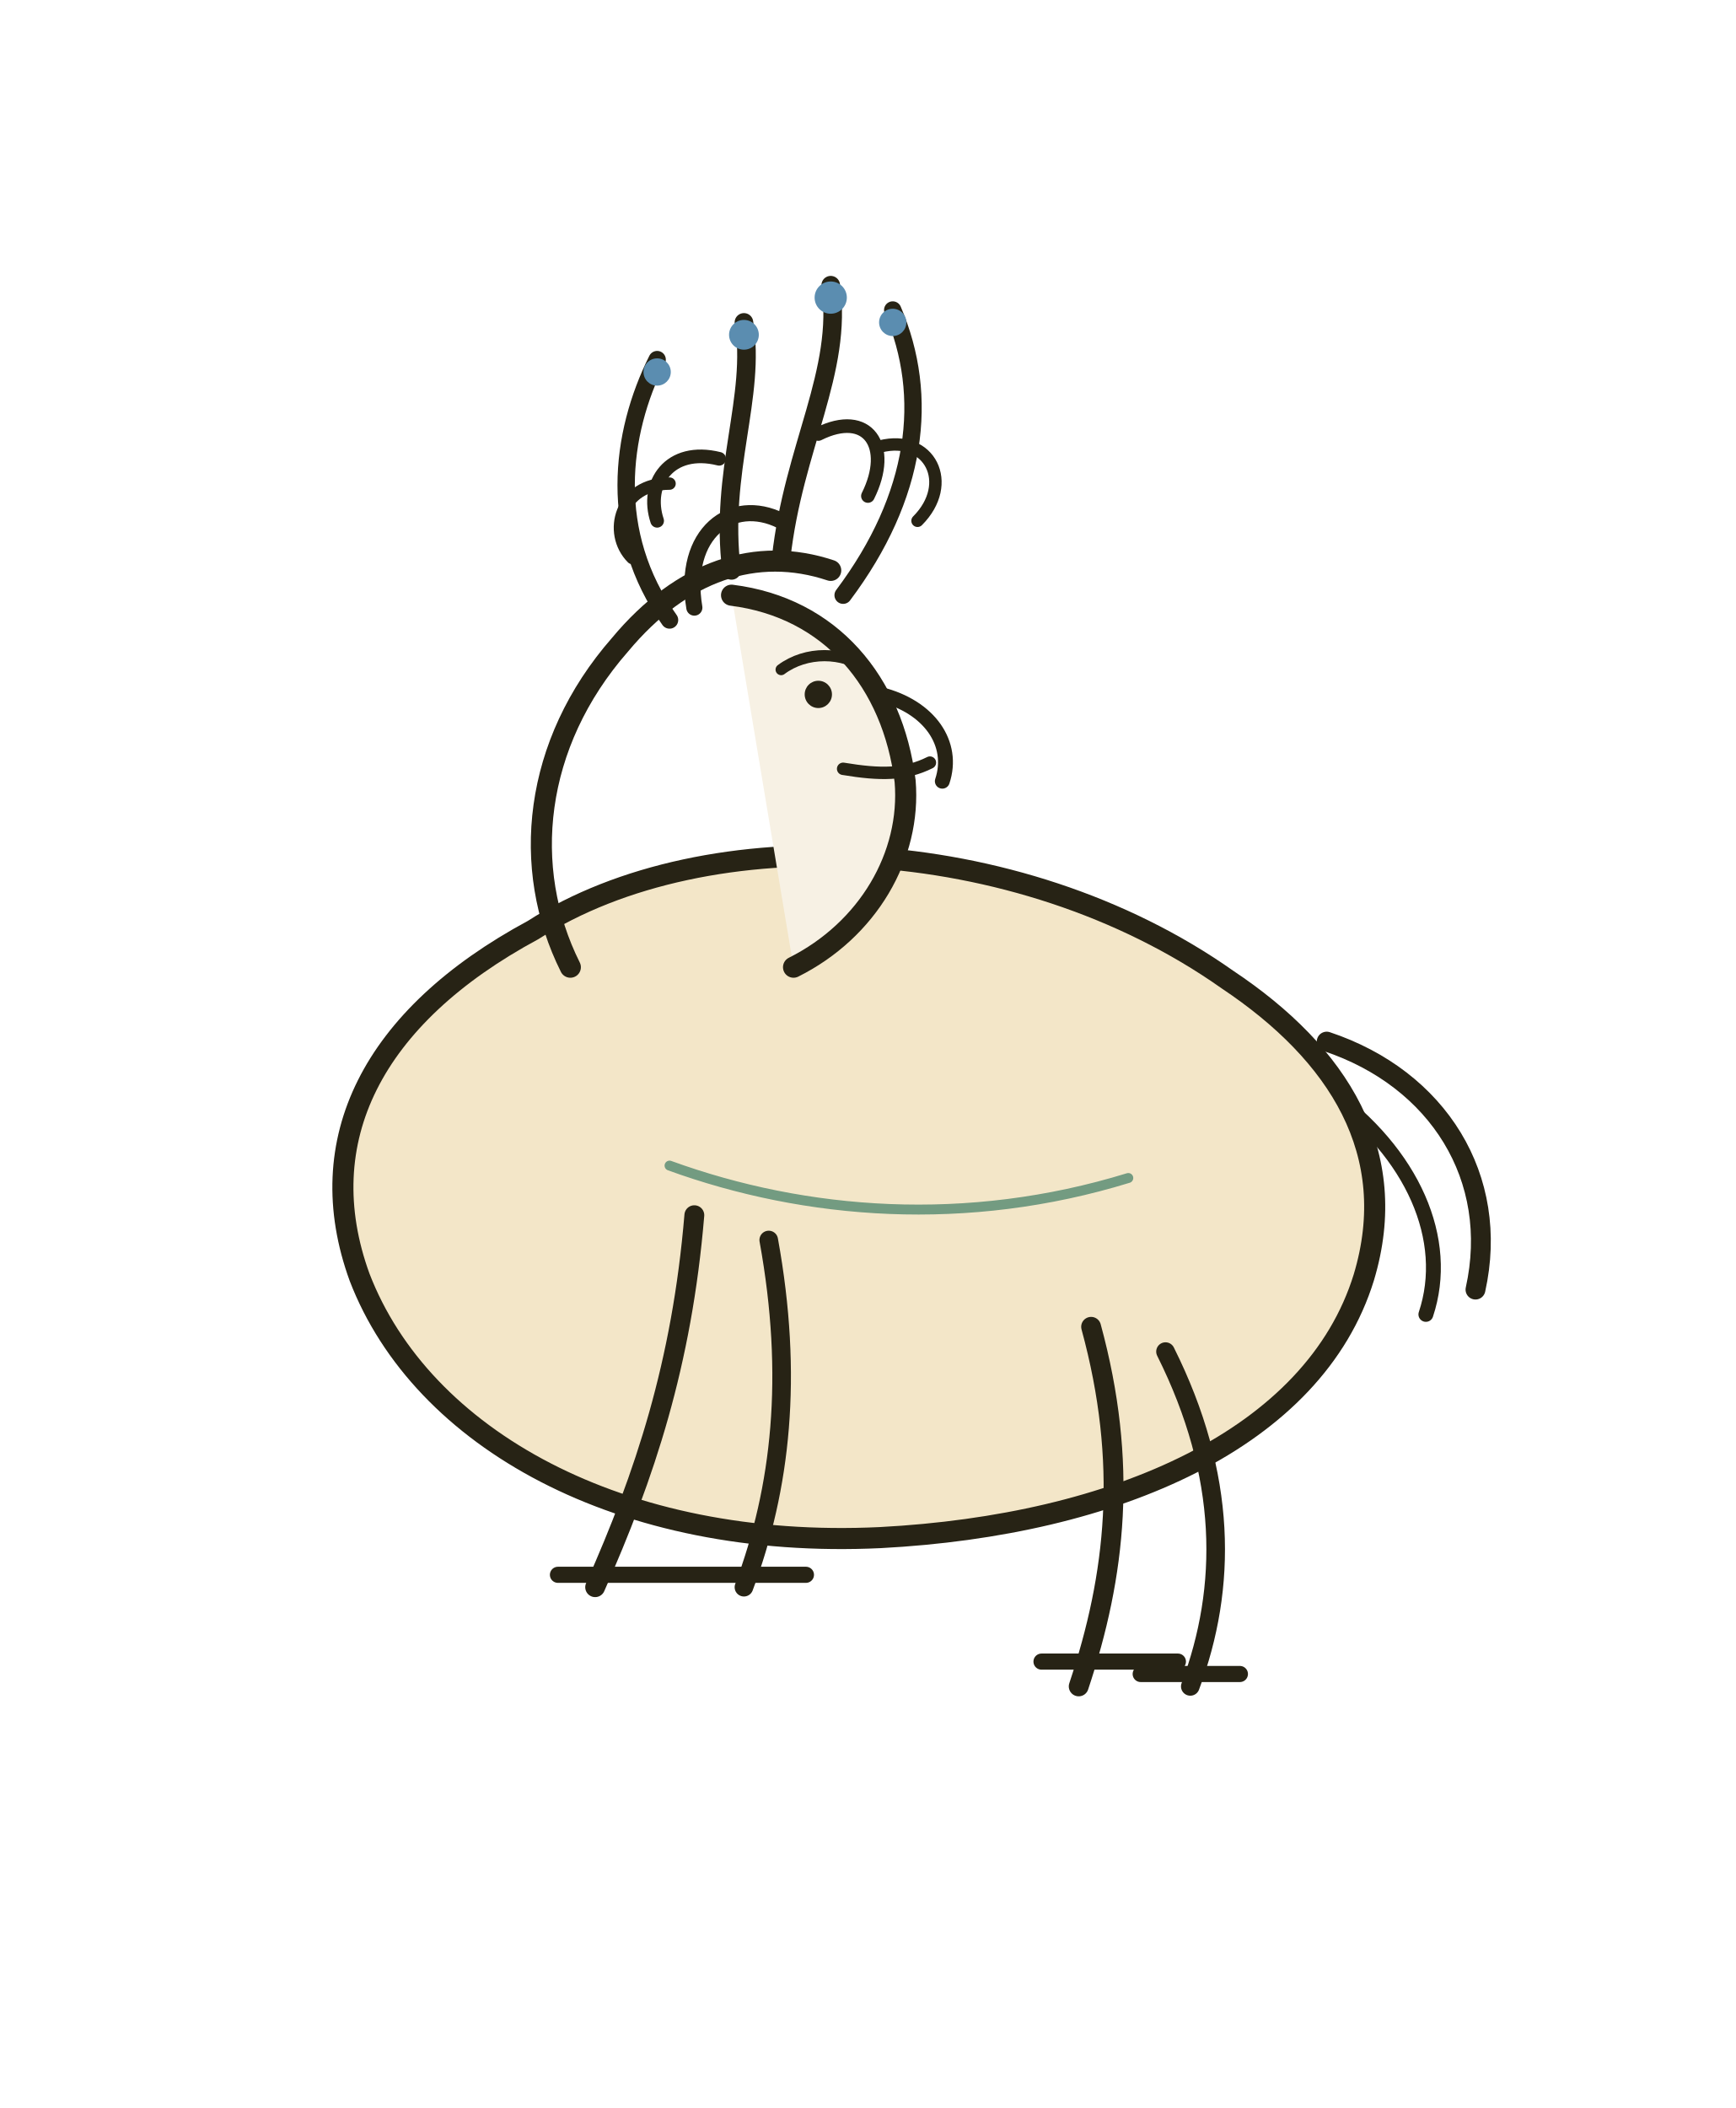
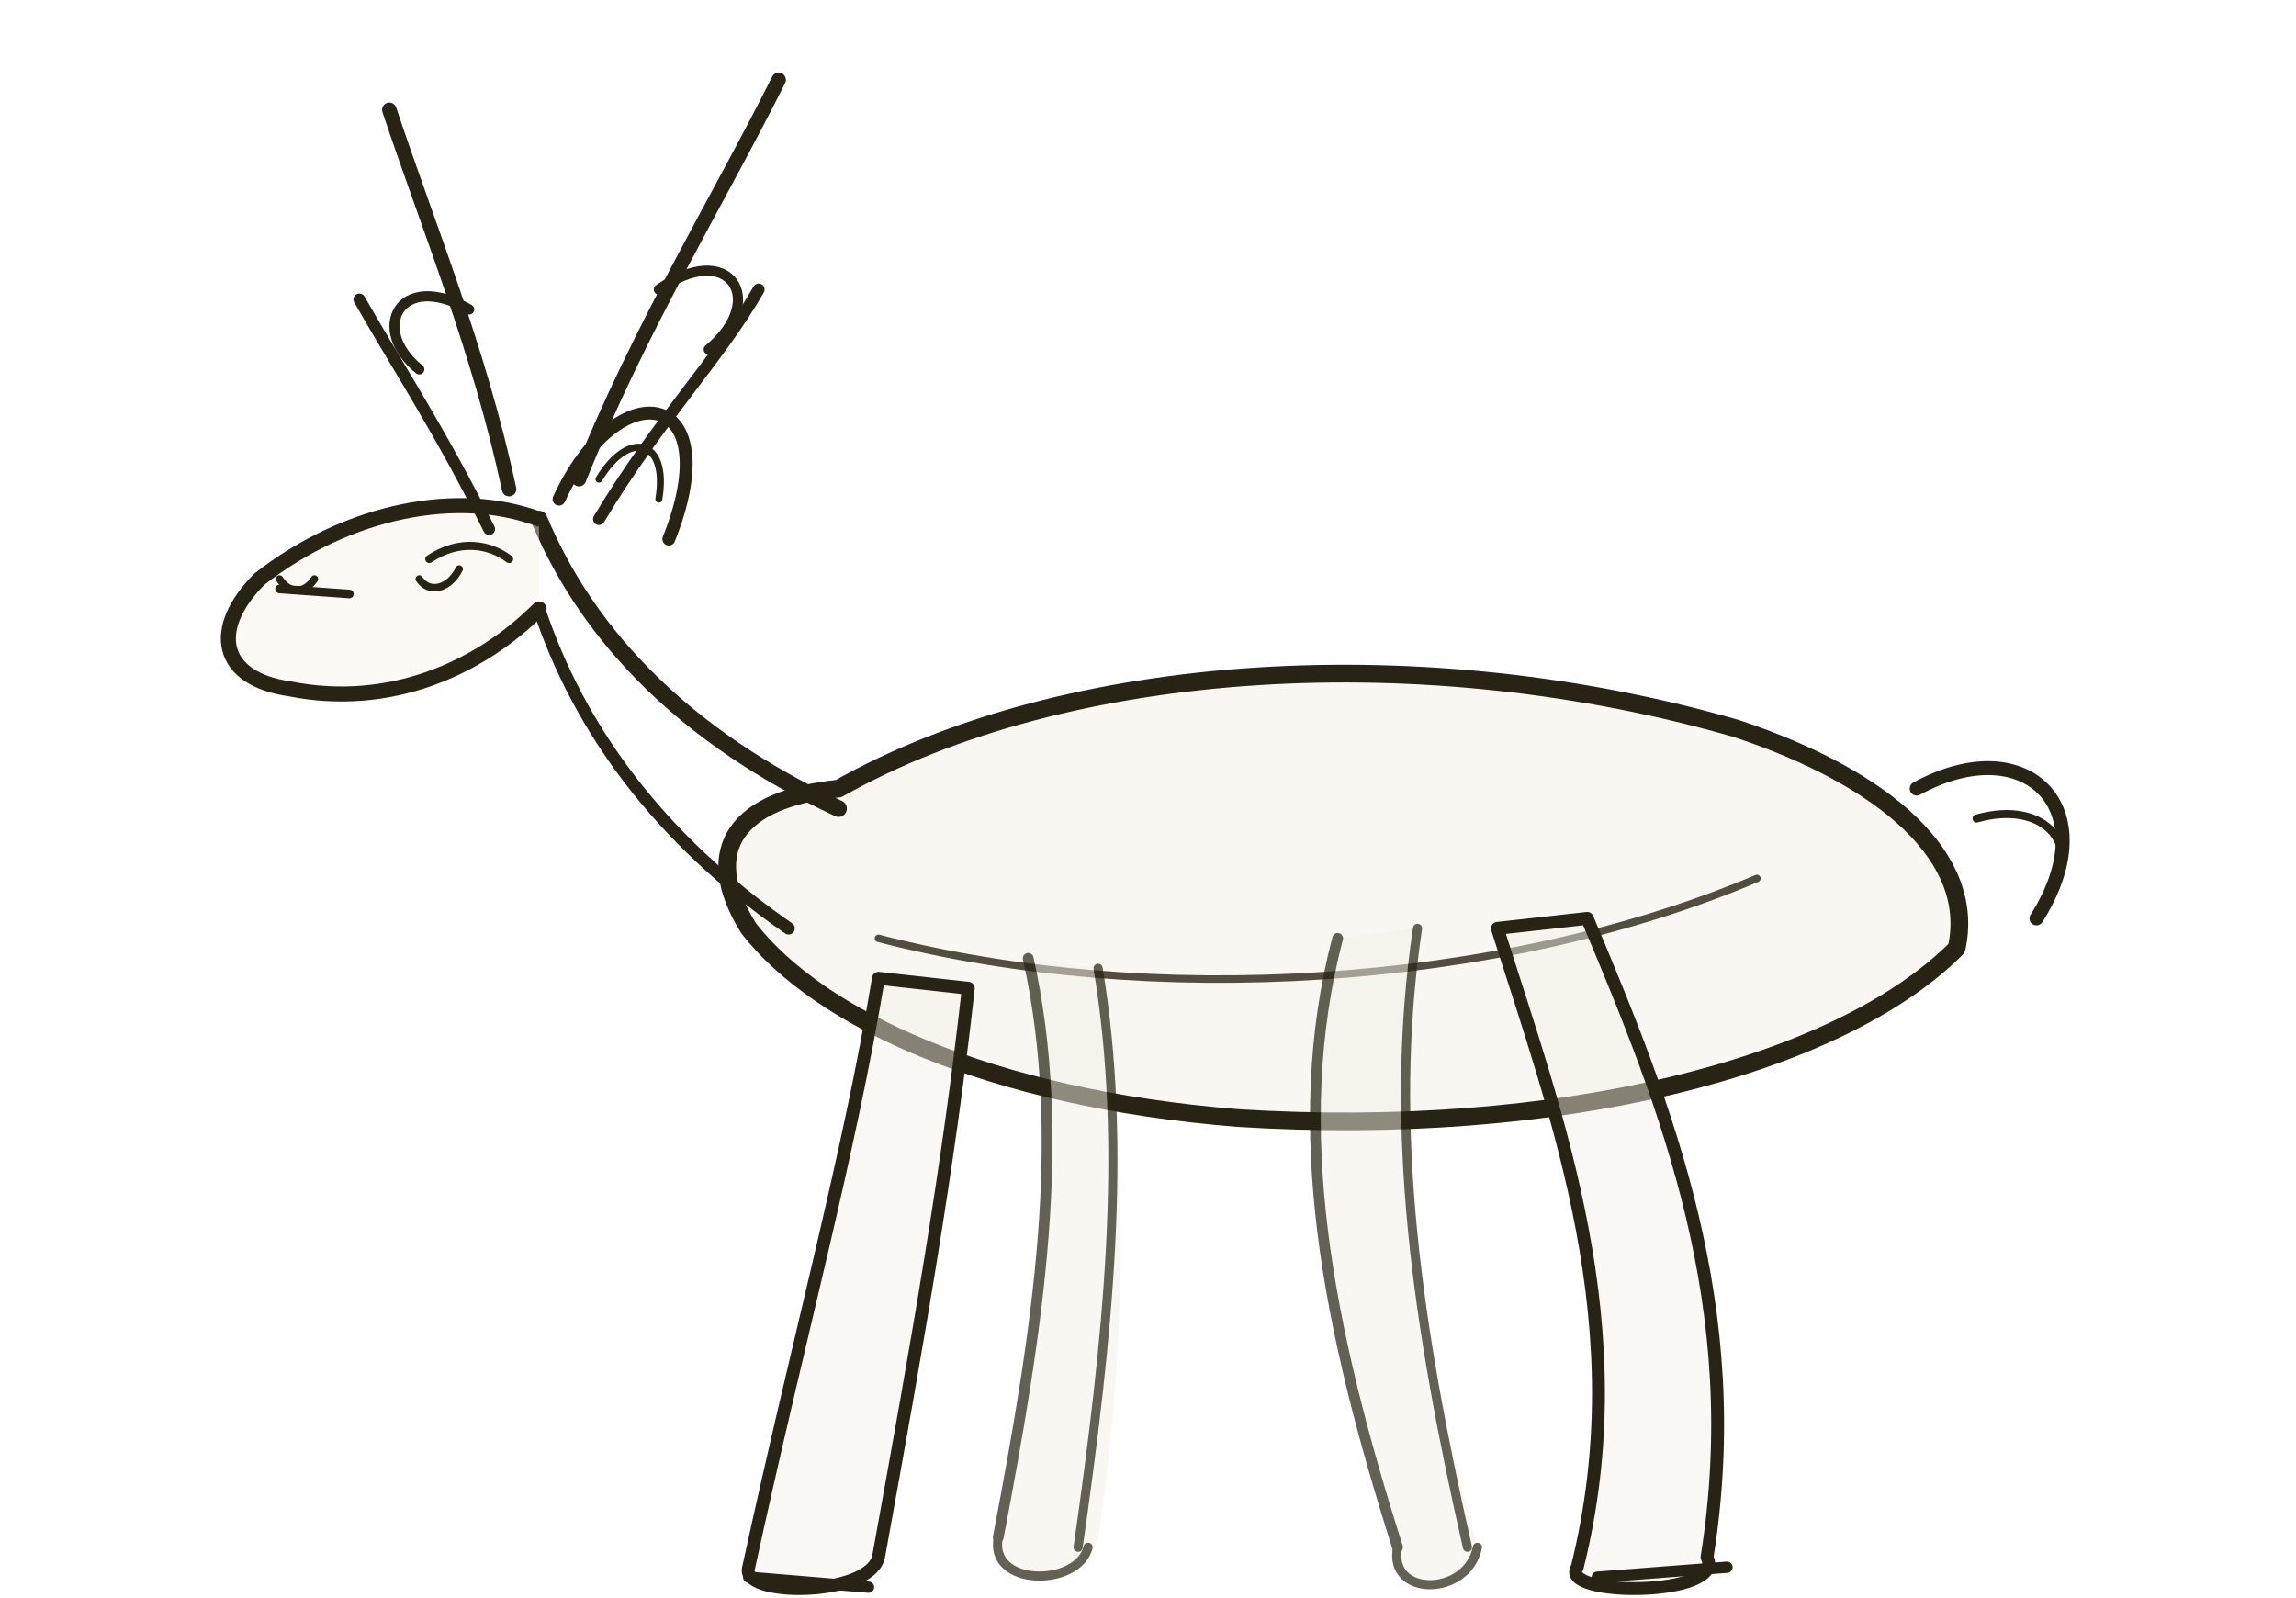
- <svg xmlns="http://www.w3.org/2000/svg" width="280" height="340" viewBox="0 0 280 340" fill="none">
-   <g stroke="#272315" stroke-linecap="round" stroke-linejoin="round">
-     <path d="M214 168c18 6 28 22 24 40" stroke-width="3.2" />
-     <path d="M214 176c14 10 20 24 16 36" stroke-width="2.4" />
-     <path d="M86 150c28-18 78-16 112 8 18 12 28 28 22 48-8 26-40 40-78 42-42 2-74-16-84-42-8-22 2-42 28-56z" fill="#F3E6C8" stroke-width="3.4" />
-     <path d="M108 188c22 8 48 10 74 2" stroke="#3D7A63" stroke-width="1.6" opacity="0.7" />
-     <path d="M176 214c6 22 4 40-2 58" stroke-width="3.2" />
-     <path d="M188 218c10 20 10 38 4 54" stroke-width="3" />
-     <path d="M168 268h22M184 270h16" stroke-width="2.6" />
-     <path d="M112 196c-2 24-8 42-16 60" stroke-width="3.2" />
-     <path d="M124 200c4 22 2 40-4 56" stroke-width="3" />
-     <path d="M90 254h22M112 254h18" stroke-width="2.6" />
-     <path d="M92 156c-8-16-6-36 8-52 10-12 22-16 34-12" stroke-width="3.4" />
-     <path d="M118 96c16 2 26 14 28 30 1 12-6 24-18 30" fill="#F7F1E4" stroke-width="3.4" />
-     <path d="M142 112c8 2 12 8 10 14" stroke-width="2.4" />
-     <path d="M136 124c6 1 10 1 14-1" stroke-width="2" />
-     <circle cx="132" cy="112" r="2.2" fill="#272315" stroke="none" />
-     <path d="M126 108c4-3 10-3 14 0" stroke-width="1.8" />
-     <path d="M112 98c-2-12 6-18 14-14" stroke-width="2.6" />
-     <path d="M118 92c-2-16 4-28 2-40" stroke-width="3" />
-     <path d="M116 74c-8-2-12 4-10 10" stroke-width="2.2" />
-     <path d="M126 90c2-18 10-30 8-44" stroke-width="3" />
-     <path d="M132 70c8-4 12 2 8 10" stroke-width="2.2" />
-     <path d="M108 100c-10-14-8-30-2-42" stroke-width="2.8" />
-     <path d="M108 78c-8 0-10 8-6 12" stroke-width="2" />
-     <path d="M136 96c12-16 14-32 8-46" stroke-width="2.8" />
-     <path d="M142 72c8-2 12 6 6 12" stroke-width="2" />
-     <circle cx="120" cy="54" r="2.4" fill="#5B8DB0" stroke="none" />
-     <circle cx="134" cy="48" r="2.6" fill="#5B8DB0" stroke="none" />
-     <circle cx="106" cy="60" r="2.2" fill="#5B8DB0" stroke="none" />
-     <circle cx="144" cy="52" r="2.2" fill="#5B8DB0" stroke="none" />
+ <svg xmlns="http://www.w3.org/2000/svg" width="460" height="320" viewBox="0 0 460 320" fill="none">
+   <g fill="none" stroke="#272315" stroke-linecap="round" stroke-linejoin="round">
+     <path d="M168 158              C214 132 286 128 348 146              C378 156 396 172 392 190              C368 214 312 228 248 224              C198 220 164 204 150 186              C140 170 148 160 168 158 Z" fill="#F4F0E6" fill-opacity="0.5" stroke-width="3.55" />
+     <path d="M176 188 C230 202 300 198 352 176" stroke-width="1.5" opacity="0.8" />
+     <path d="M168 162 C138 148 118 128 108 104" stroke-width="3.33" />
+     <path d="M158 186 C132 168 116 146 108 122" stroke-width="2.47" />
+     <path d="M108 104              C92 98 70 102 52 116              C42 126 44 136 58 138              C78 142 96 134 108 122" fill="#F4F0E6" fill-opacity="0.42" stroke-width="3.01" />
+     <path d="M56 118 L70 119" stroke-width="1.72" />
+     <path d="M56 116 C58 119 61 119 63 116" stroke-width="1.5" />
+     <path d="M86 112 C92 108 98 109 102 112" stroke-width="1.61" />
+     <path d="M92 114 C90 118 86 119 84 116" stroke-width="1.5" />
+     <path d="M112 100 C124 74 146 78 134 108" stroke-width="2.58" />
+     <path d="M120 96 C126 86 134 88 132 100" stroke-width="1.4" />
+     <path d="M102 98 C96 70 86 46 78 22" stroke-width="2.9" />
+     <path d="M94 62 C80 54 74 66 84 74" stroke-width="2.04" />
+     <path d="M116 96 C128 66 144 40 156 16" stroke-width="2.9" />
+     <path d="M132 58 C146 48 154 60 142 70" stroke-width="2.04" />
+     <path d="M98 106 C88 86 80 74 72 60" stroke-width="2.37" />
+     <path d="M120 104 C132 84 144 72 152 58" stroke-width="2.37" />
+     <path d="M384 158 C406 146 422 162 408 184" stroke-width="2.79" />
+     <path d="M396 164 C410 160 418 170 410 180" stroke-width="1.61" />
+     <path d="M176 196 C170 232 160 268 150 314 C148 320 174 320 176 312 C184 268 190 234 194 198 Z" fill="#F4F0E6" fill-opacity="0.46" stroke-width="2.58" />
+     <path d="M150 316 L174 318" stroke-width="2.26" />
+     <g opacity="0.72">
+       <path d="M206 192 C214 228 208 266 200 308 C198 318 218 318 220 308 C226 268 226 230 220 194 Z" fill="#F4F0E6" fill-opacity="0.7" stroke="none" />
+       <path d="M206 192 C214 228 208 266 200 308" stroke-width="2.15" />
+       <path d="M220 194 C226 230 222 268 216 310" stroke-width="1.83" />
+       <path d="M200 308 C198 318 216 318 218 310" stroke-width="1.83" />
+     </g>
+     <path d="M300 186 C312 224 328 266 316 314 C312 320 346 320 342 312 C350 262 334 222 318 184 Z" fill="#F4F0E6" fill-opacity="0.46" stroke-width="2.58" />
+     <path d="M320 316 L346 314" stroke-width="2.26" />
+     <g opacity="0.72">
+       <path d="M268 188 C258 226 266 266 280 310 C278 320 296 320 296 310 C284 266 278 226 284 186 Z" fill="#F4F0E6" fill-opacity="0.7" stroke="none" />
+       <path d="M268 188 C258 226 266 266 280 310" stroke-width="2.15" />
+       <path d="M284 186 C278 226 284 266 294 310" stroke-width="1.83" />
+       <path d="M280 310 C278 320 294 320 296 310" stroke-width="1.83" />
+     </g>
  </g>
</svg>
